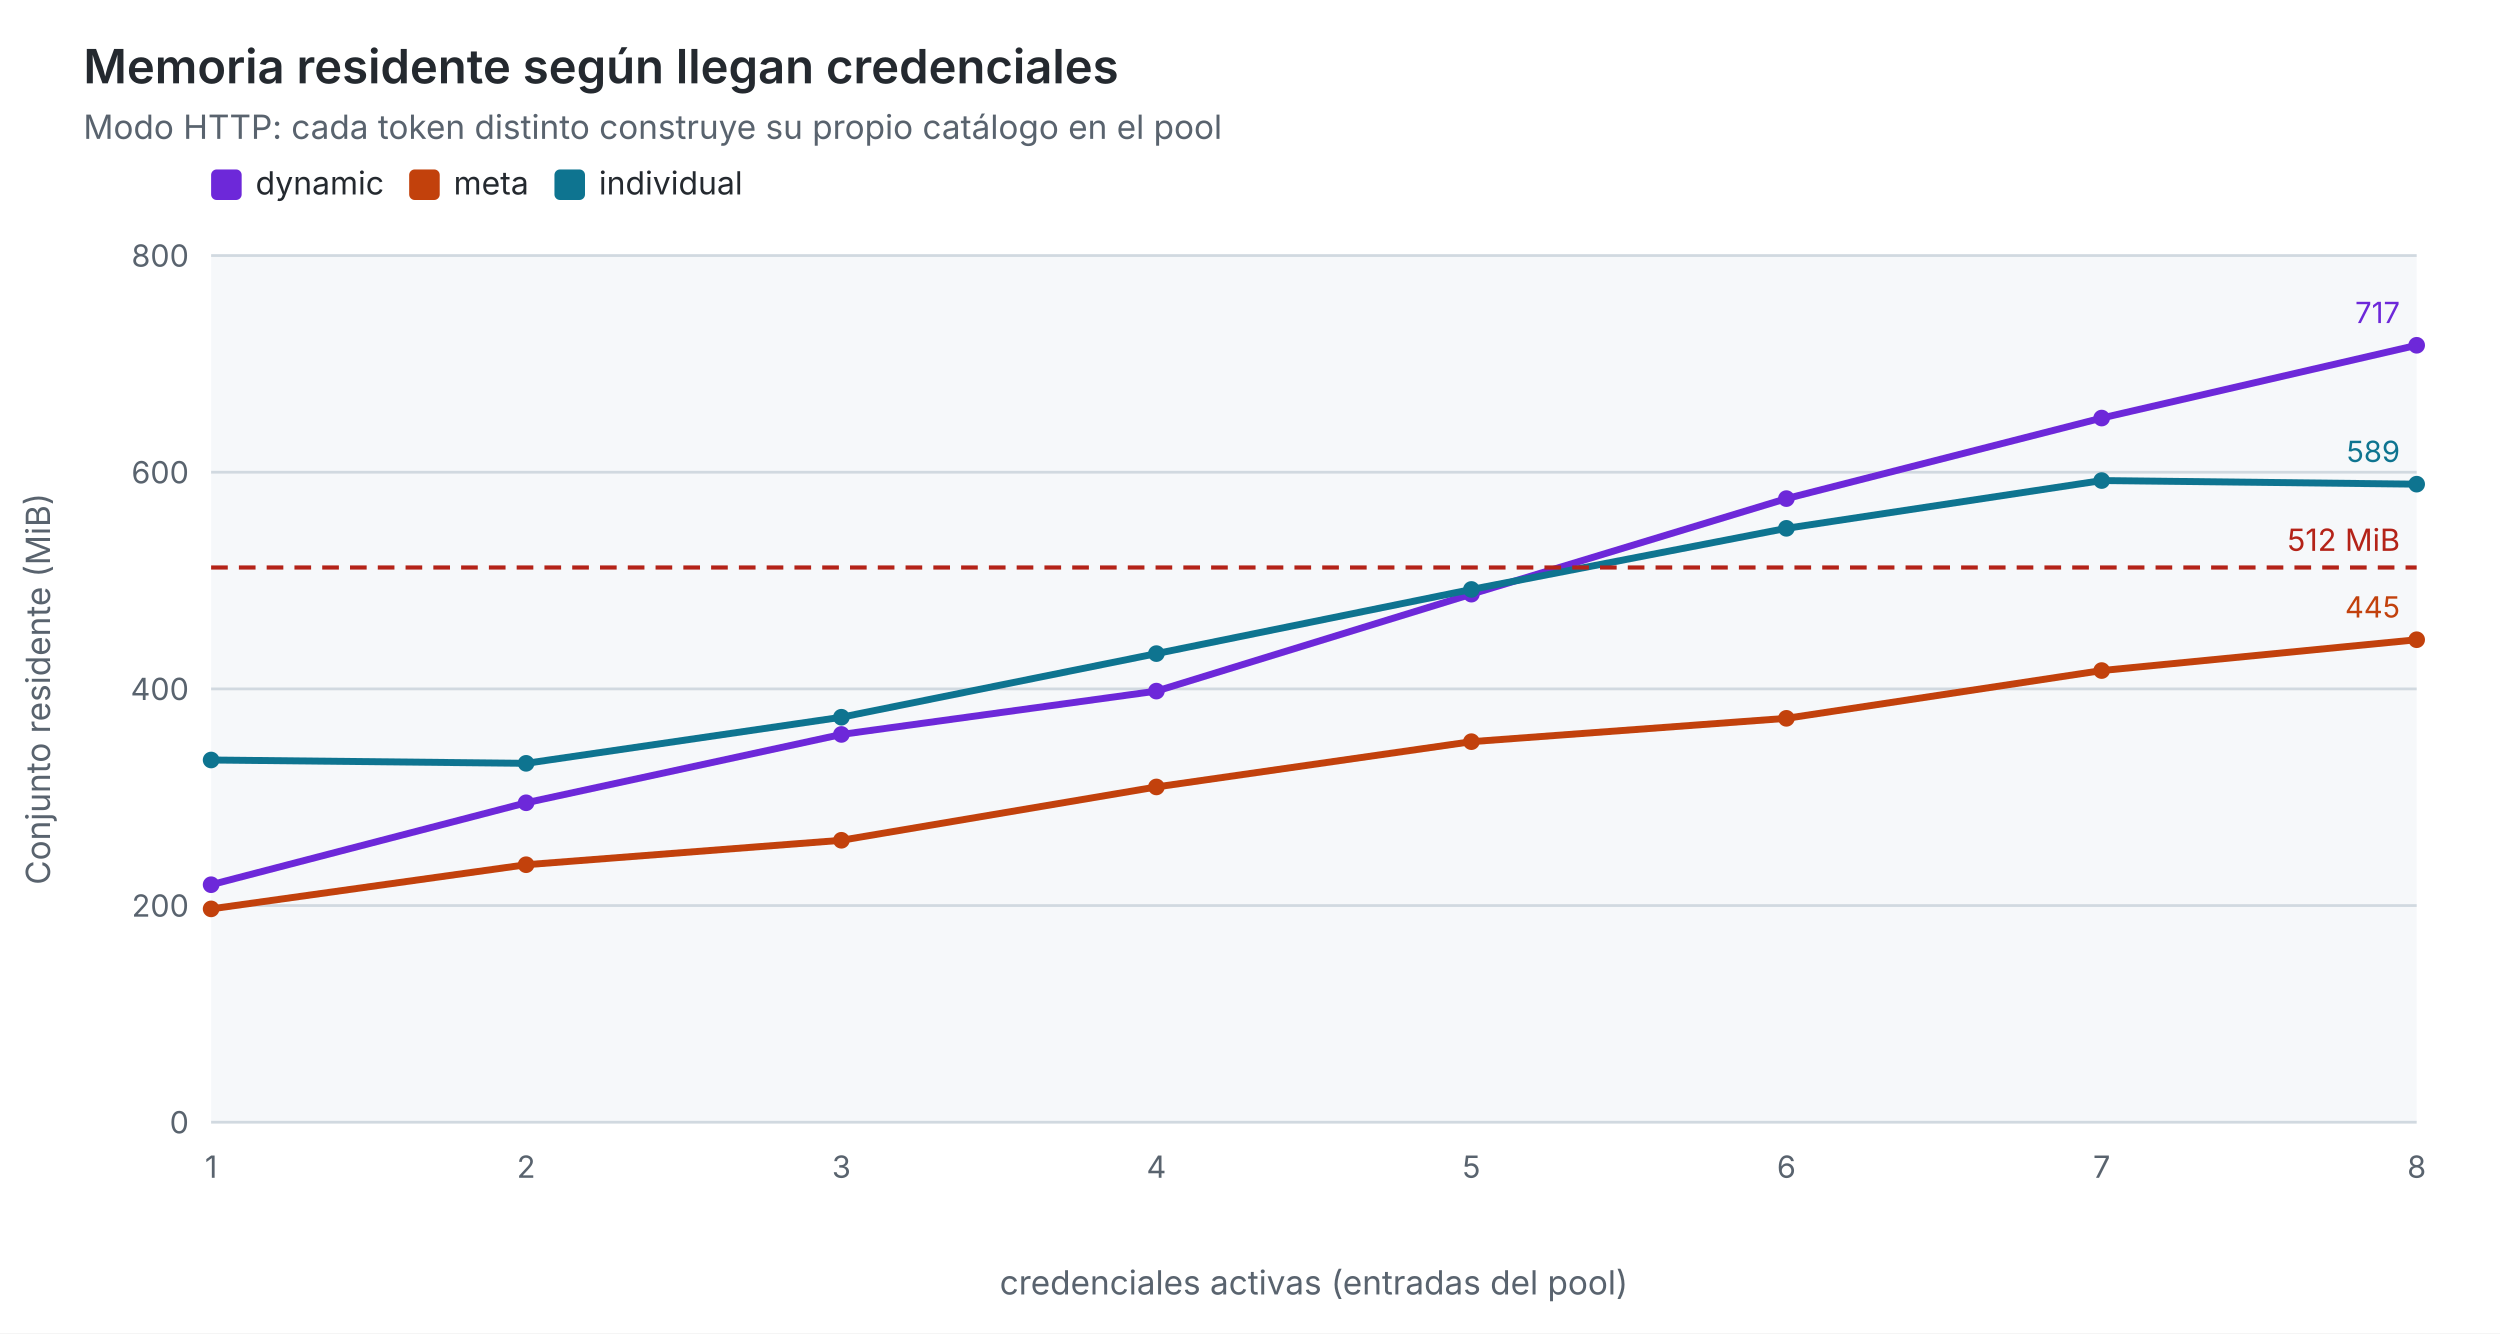
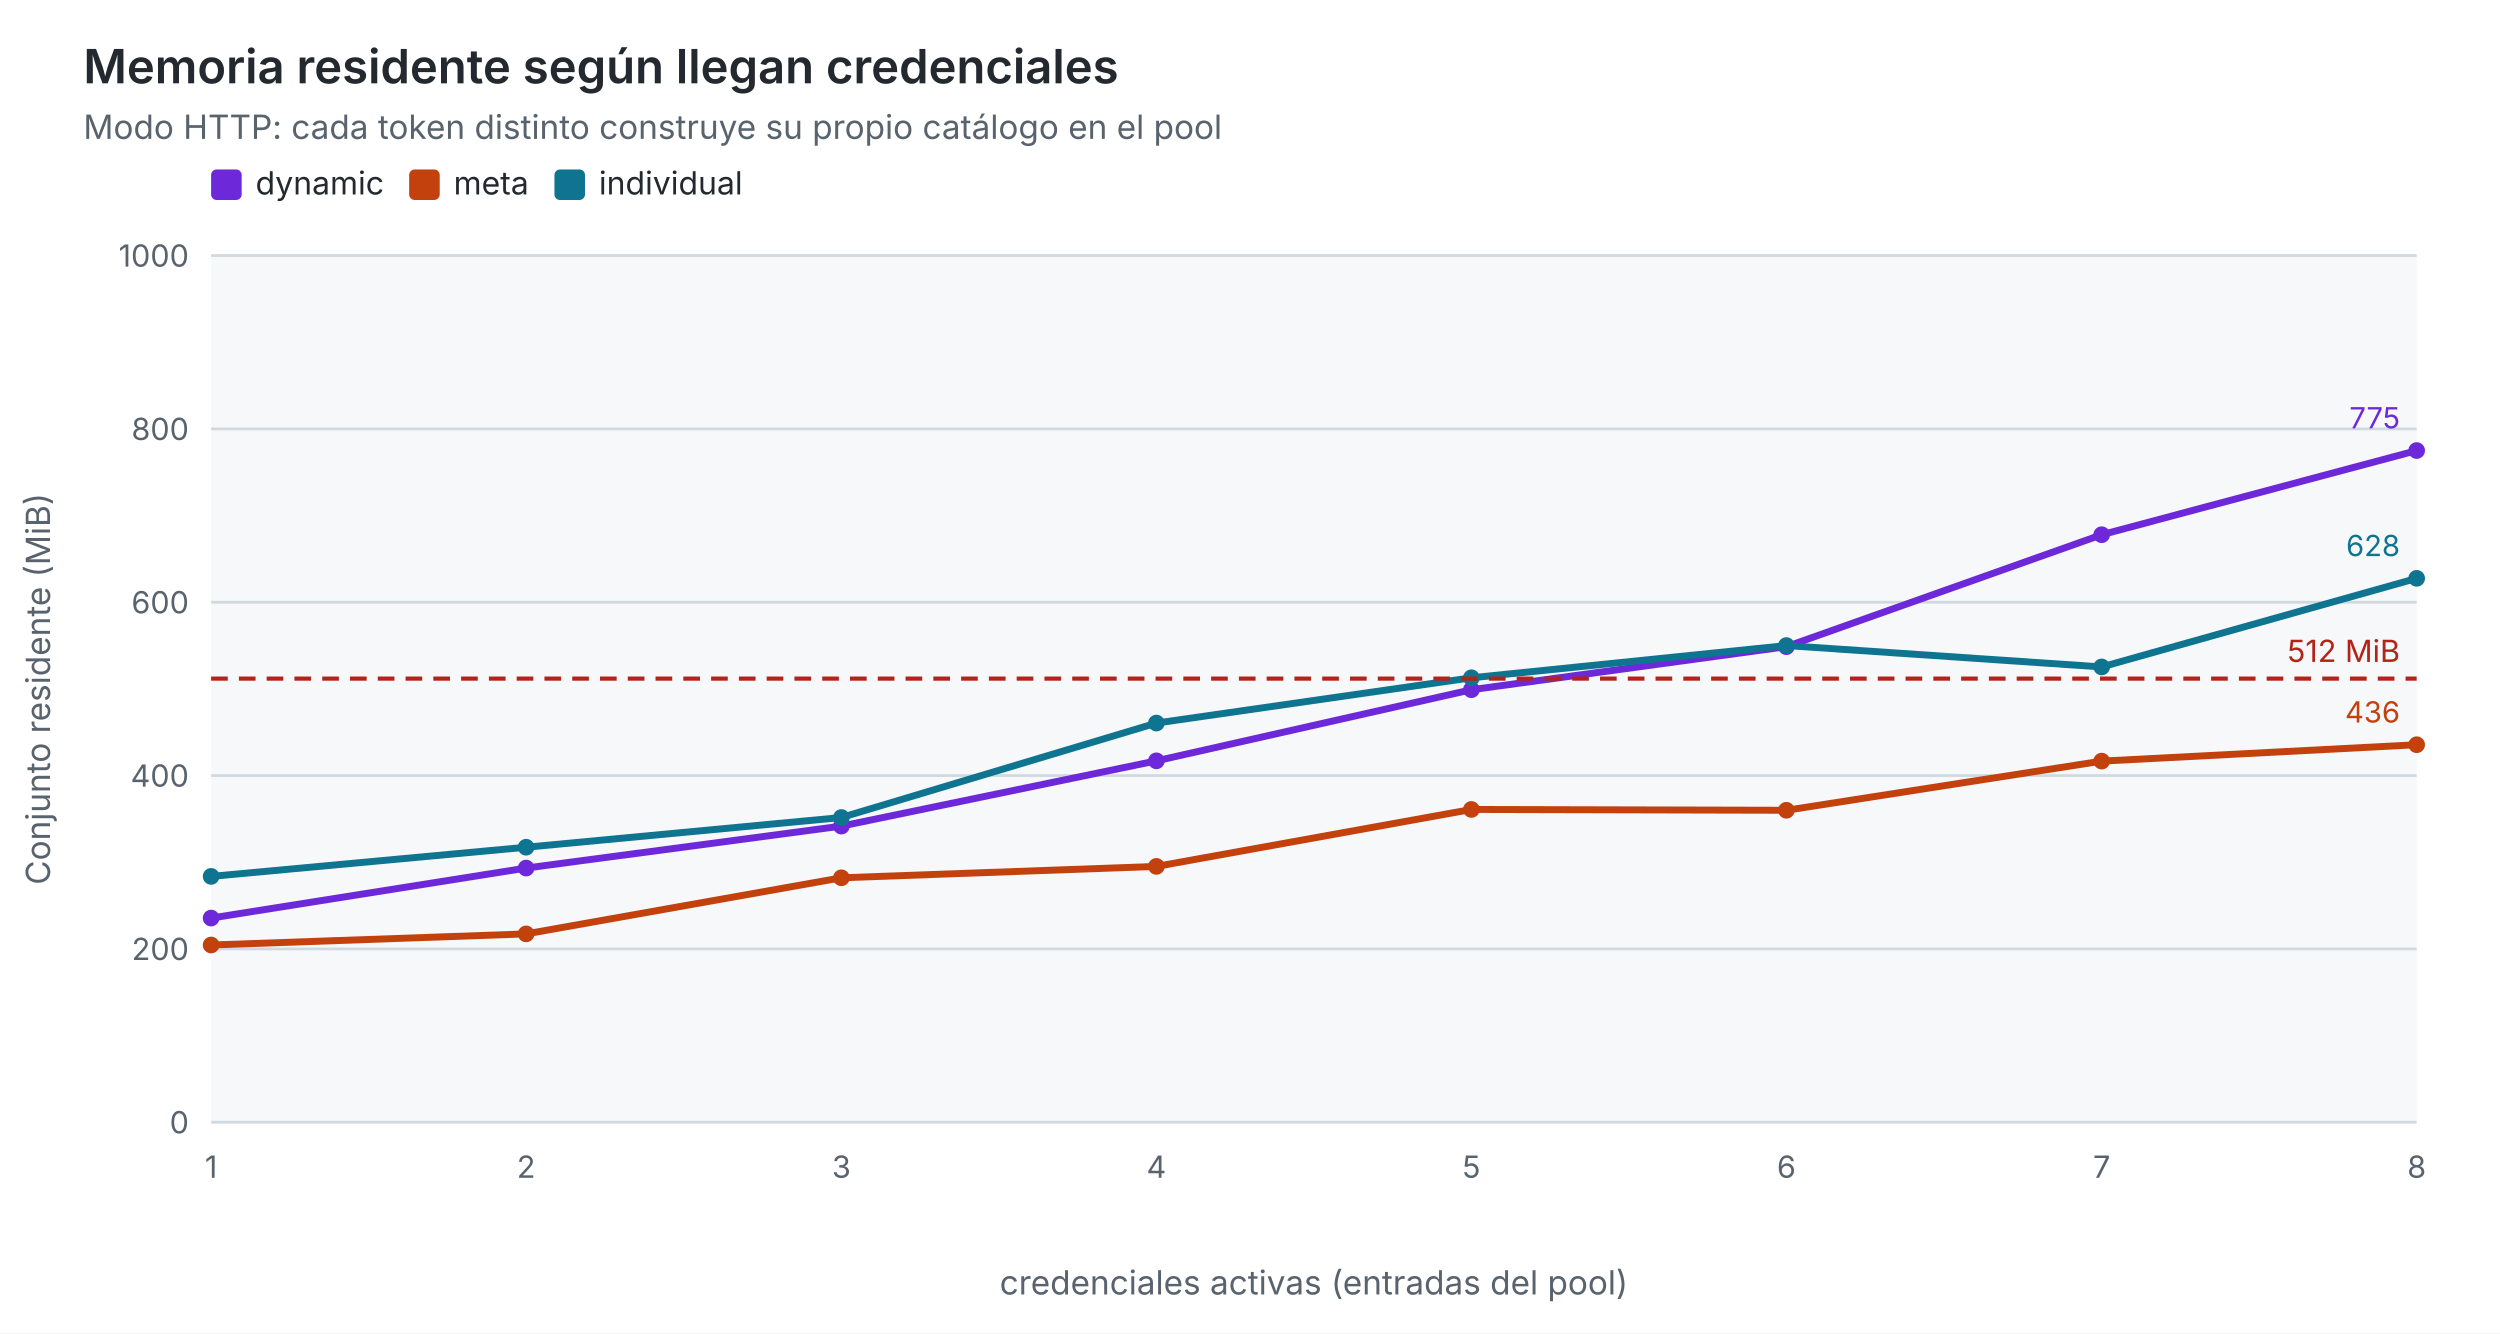
<svg xmlns="http://www.w3.org/2000/svg" viewBox="0 0 900 480" width="900" height="480" role="img" aria-label="Memoria residente según llegan credenciales. Modo HTTP: cada token distinto construye su propio catálogo en el pool">
  <rect width="900" height="480" fill="#ffffff" />
  <text x="30" y="30" font-family="ui-sans-serif,system-ui,-apple-system,Segoe UI,sans-serif" font-size="17" font-weight="600" fill="#24292f">Memoria residente según llegan credenciales</text>
  <text x="30" y="50" font-family="ui-sans-serif,system-ui,-apple-system,Segoe UI,sans-serif" font-size="12" fill="#59636e">Modo HTTP: cada token distinto construye su propio catálogo en el pool</text>
  <rect x="76" y="92" width="794" height="312" fill="#f6f8fa" />
  <rect x="76.0" y="61.0" width="11" height="11" rx="2" fill="#6d28d9" />
  <text x="92.0" y="70.0" font-family="ui-sans-serif,system-ui,-apple-system,Segoe UI,sans-serif" font-size="11.5" fill="#24292f">dynamic</text>
  <rect x="147.3" y="61.0" width="11" height="11" rx="2" fill="#c2410c" />
  <text x="163.3" y="70.0" font-family="ui-sans-serif,system-ui,-apple-system,Segoe UI,sans-serif" font-size="11.5" fill="#24292f">meta</text>
  <rect x="199.6" y="61.0" width="11" height="11" rx="2" fill="#0e7490" />
  <text x="215.6" y="70.0" font-family="ui-sans-serif,system-ui,-apple-system,Segoe UI,sans-serif" font-size="11.5" fill="#24292f">individual</text>
  <line x1="76" y1="404.0" x2="870" y2="404.0" stroke="#d1d9e0" stroke-width="1" />
  <text x="68" y="408.0" font-family="ui-sans-serif,system-ui,-apple-system,Segoe UI,sans-serif" font-size="11" text-anchor="end" fill="#59636e">0</text>
-   <line x1="76" y1="326.0" x2="870" y2="326.0" stroke="#d1d9e0" stroke-width="1" />
-   <text x="68" y="330.0" font-family="ui-sans-serif,system-ui,-apple-system,Segoe UI,sans-serif" font-size="11" text-anchor="end" fill="#59636e">200</text>
-   <line x1="76" y1="248.0" x2="870" y2="248.0" stroke="#d1d9e0" stroke-width="1" />
-   <text x="68" y="252.0" font-family="ui-sans-serif,system-ui,-apple-system,Segoe UI,sans-serif" font-size="11" text-anchor="end" fill="#59636e">400</text>
-   <line x1="76" y1="170.0" x2="870" y2="170.0" stroke="#d1d9e0" stroke-width="1" />
-   <text x="68" y="174.0" font-family="ui-sans-serif,system-ui,-apple-system,Segoe UI,sans-serif" font-size="11" text-anchor="end" fill="#59636e">600</text>
+   <line x1="76" y1="341.6" x2="870" y2="341.6" stroke="#d1d9e0" stroke-width="1" />
+   <text x="68" y="345.6" font-family="ui-sans-serif,system-ui,-apple-system,Segoe UI,sans-serif" font-size="11" text-anchor="end" fill="#59636e">200</text>
+   <line x1="76" y1="279.2" x2="870" y2="279.2" stroke="#d1d9e0" stroke-width="1" />
+   <text x="68" y="283.2" font-family="ui-sans-serif,system-ui,-apple-system,Segoe UI,sans-serif" font-size="11" text-anchor="end" fill="#59636e">400</text>
+   <line x1="76" y1="216.8" x2="870" y2="216.8" stroke="#d1d9e0" stroke-width="1" />
+   <text x="68" y="220.8" font-family="ui-sans-serif,system-ui,-apple-system,Segoe UI,sans-serif" font-size="11" text-anchor="end" fill="#59636e">600</text>
+   <line x1="76" y1="154.4" x2="870" y2="154.4" stroke="#d1d9e0" stroke-width="1" />
+   <text x="68" y="158.4" font-family="ui-sans-serif,system-ui,-apple-system,Segoe UI,sans-serif" font-size="11" text-anchor="end" fill="#59636e">800</text>
  <line x1="76" y1="92.0" x2="870" y2="92.0" stroke="#d1d9e0" stroke-width="1" />
-   <text x="68" y="96.0" font-family="ui-sans-serif,system-ui,-apple-system,Segoe UI,sans-serif" font-size="11" text-anchor="end" fill="#59636e">800</text>
+   <text x="68" y="96.0" font-family="ui-sans-serif,system-ui,-apple-system,Segoe UI,sans-serif" font-size="11" text-anchor="end" fill="#59636e">1000</text>
  <text x="18" y="248.0" font-family="ui-sans-serif,system-ui,-apple-system,Segoe UI,sans-serif" font-size="12" fill="#59636e" text-anchor="middle" transform="rotate(-90 18 248.0)">Conjunto residente (MiB)</text>
  <text x="473.0" y="466" font-family="ui-sans-serif,system-ui,-apple-system,Segoe UI,sans-serif" font-size="12" text-anchor="middle" fill="#59636e">credenciales activas (entradas del pool)</text>
  <text x="76.0" y="424" font-family="ui-sans-serif,system-ui,-apple-system,Segoe UI,sans-serif" font-size="11" text-anchor="middle" fill="#59636e">1</text>
  <text x="189.4" y="424" font-family="ui-sans-serif,system-ui,-apple-system,Segoe UI,sans-serif" font-size="11" text-anchor="middle" fill="#59636e">2</text>
  <text x="302.9" y="424" font-family="ui-sans-serif,system-ui,-apple-system,Segoe UI,sans-serif" font-size="11" text-anchor="middle" fill="#59636e">3</text>
  <text x="416.3" y="424" font-family="ui-sans-serif,system-ui,-apple-system,Segoe UI,sans-serif" font-size="11" text-anchor="middle" fill="#59636e">4</text>
  <text x="529.7" y="424" font-family="ui-sans-serif,system-ui,-apple-system,Segoe UI,sans-serif" font-size="11" text-anchor="middle" fill="#59636e">5</text>
  <text x="643.1" y="424" font-family="ui-sans-serif,system-ui,-apple-system,Segoe UI,sans-serif" font-size="11" text-anchor="middle" fill="#59636e">6</text>
  <text x="756.6" y="424" font-family="ui-sans-serif,system-ui,-apple-system,Segoe UI,sans-serif" font-size="11" text-anchor="middle" fill="#59636e">7</text>
  <text x="870.0" y="424" font-family="ui-sans-serif,system-ui,-apple-system,Segoe UI,sans-serif" font-size="11" text-anchor="middle" fill="#59636e">8</text>
-   <path d="M76.0,318.5L189.4,289.0L302.9,264.4L416.3,248.8L529.7,213.9L643.1,179.5L756.6,150.5L870.0,124.3" fill="none" stroke="#6d28d9" stroke-width="2.5" stroke-linejoin="round" />
-   <circle cx="76.0" cy="318.5" r="3" fill="#6d28d9" />
-   <circle cx="189.4" cy="289.0" r="3" fill="#6d28d9" />
-   <circle cx="302.9" cy="264.4" r="3" fill="#6d28d9" />
-   <circle cx="416.3" cy="248.8" r="3" fill="#6d28d9" />
-   <circle cx="529.7" cy="213.9" r="3" fill="#6d28d9" />
-   <circle cx="643.1" cy="179.5" r="3" fill="#6d28d9" />
-   <circle cx="756.6" cy="150.5" r="3" fill="#6d28d9" />
-   <circle cx="870.0" cy="124.3" r="3" fill="#6d28d9" />
-   <text x="864.0" y="116.3" font-family="ui-sans-serif,system-ui,-apple-system,Segoe UI,sans-serif" font-size="10.5" text-anchor="end" fill="#6d28d9">717</text>
-   <path d="M76.0,327.2L189.4,311.3L302.9,302.5L416.3,283.3L529.7,267.0L643.1,258.6L756.6,241.4L870.0,230.3" fill="none" stroke="#c2410c" stroke-width="2.5" stroke-linejoin="round" />
-   <circle cx="76.0" cy="327.2" r="3" fill="#c2410c" />
-   <circle cx="189.4" cy="311.3" r="3" fill="#c2410c" />
-   <circle cx="302.9" cy="302.5" r="3" fill="#c2410c" />
-   <circle cx="416.3" cy="283.3" r="3" fill="#c2410c" />
-   <circle cx="529.7" cy="267.0" r="3" fill="#c2410c" />
-   <circle cx="643.1" cy="258.6" r="3" fill="#c2410c" />
-   <circle cx="756.6" cy="241.4" r="3" fill="#c2410c" />
-   <circle cx="870.0" cy="230.3" r="3" fill="#c2410c" />
-   <text x="864.0" y="222.3" font-family="ui-sans-serif,system-ui,-apple-system,Segoe UI,sans-serif" font-size="10.5" text-anchor="end" fill="#c2410c">445</text>
-   <path d="M76.0,273.6L189.4,274.8L302.9,258.2L416.3,235.3L529.7,212.2L643.1,190.2L756.6,173.0L870.0,174.3" fill="none" stroke="#0e7490" stroke-width="2.5" stroke-linejoin="round" />
-   <circle cx="76.0" cy="273.6" r="3" fill="#0e7490" />
-   <circle cx="189.4" cy="274.8" r="3" fill="#0e7490" />
-   <circle cx="302.9" cy="258.2" r="3" fill="#0e7490" />
-   <circle cx="416.3" cy="235.3" r="3" fill="#0e7490" />
-   <circle cx="529.7" cy="212.2" r="3" fill="#0e7490" />
-   <circle cx="643.1" cy="190.2" r="3" fill="#0e7490" />
-   <circle cx="756.6" cy="173.0" r="3" fill="#0e7490" />
-   <circle cx="870.0" cy="174.3" r="3" fill="#0e7490" />
-   <text x="864.0" y="166.3" font-family="ui-sans-serif,system-ui,-apple-system,Segoe UI,sans-serif" font-size="10.5" text-anchor="end" fill="#0e7490">589</text>
-   <line x1="76" y1="204.3" x2="870" y2="204.3" stroke="#b42318" stroke-width="1.5" stroke-dasharray="6 4" />
-   <text x="864" y="198.3" font-family="ui-sans-serif,system-ui,-apple-system,Segoe UI,sans-serif" font-size="11" text-anchor="end" fill="#b42318">512 MiB</text>
+   <path d="M76.0,330.5L189.4,312.5L302.9,297.4L416.3,273.9L529.7,248.3L643.1,232.8L756.6,192.5L870.0,162.2" fill="none" stroke="#6d28d9" stroke-width="2.5" stroke-linejoin="round" />
+   <circle cx="76.0" cy="330.5" r="3" fill="#6d28d9" />
+   <circle cx="189.4" cy="312.5" r="3" fill="#6d28d9" />
+   <circle cx="302.9" cy="297.4" r="3" fill="#6d28d9" />
+   <circle cx="416.3" cy="273.9" r="3" fill="#6d28d9" />
+   <circle cx="529.7" cy="248.3" r="3" fill="#6d28d9" />
+   <circle cx="643.1" cy="232.8" r="3" fill="#6d28d9" />
+   <circle cx="756.6" cy="192.5" r="3" fill="#6d28d9" />
+   <circle cx="870.0" cy="162.2" r="3" fill="#6d28d9" />
+   <text x="864.0" y="154.2" font-family="ui-sans-serif,system-ui,-apple-system,Segoe UI,sans-serif" font-size="10.5" text-anchor="end" fill="#6d28d9">775</text>
+   <path d="M76.0,340.2L189.4,336.2L302.9,316.0L416.3,311.9L529.7,291.4L643.1,291.7L756.6,274.0L870.0,268.1" fill="none" stroke="#c2410c" stroke-width="2.5" stroke-linejoin="round" />
+   <circle cx="76.0" cy="340.2" r="3" fill="#c2410c" />
+   <circle cx="189.4" cy="336.2" r="3" fill="#c2410c" />
+   <circle cx="302.9" cy="316.0" r="3" fill="#c2410c" />
+   <circle cx="416.3" cy="311.9" r="3" fill="#c2410c" />
+   <circle cx="529.7" cy="291.4" r="3" fill="#c2410c" />
+   <circle cx="643.1" cy="291.7" r="3" fill="#c2410c" />
+   <circle cx="756.6" cy="274.0" r="3" fill="#c2410c" />
+   <circle cx="870.0" cy="268.1" r="3" fill="#c2410c" />
+   <text x="864.0" y="260.1" font-family="ui-sans-serif,system-ui,-apple-system,Segoe UI,sans-serif" font-size="10.5" text-anchor="end" fill="#c2410c">436</text>
+   <path d="M76.0,315.5L189.4,305.0L302.9,294.3L416.3,260.3L529.7,244.0L643.1,232.4L756.6,240.1L870.0,208.2" fill="none" stroke="#0e7490" stroke-width="2.5" stroke-linejoin="round" />
+   <circle cx="76.0" cy="315.5" r="3" fill="#0e7490" />
+   <circle cx="189.4" cy="305.0" r="3" fill="#0e7490" />
+   <circle cx="302.9" cy="294.3" r="3" fill="#0e7490" />
+   <circle cx="416.3" cy="260.3" r="3" fill="#0e7490" />
+   <circle cx="529.7" cy="244.0" r="3" fill="#0e7490" />
+   <circle cx="643.1" cy="232.4" r="3" fill="#0e7490" />
+   <circle cx="756.6" cy="240.1" r="3" fill="#0e7490" />
+   <circle cx="870.0" cy="208.2" r="3" fill="#0e7490" />
+   <text x="864.0" y="200.2" font-family="ui-sans-serif,system-ui,-apple-system,Segoe UI,sans-serif" font-size="10.5" text-anchor="end" fill="#0e7490">628</text>
+   <line x1="76" y1="244.3" x2="870" y2="244.3" stroke="#b42318" stroke-width="1.5" stroke-dasharray="6 4" />
+   <text x="864" y="238.3" font-family="ui-sans-serif,system-ui,-apple-system,Segoe UI,sans-serif" font-size="11" text-anchor="end" fill="#b42318">512 MiB</text>
</svg>
